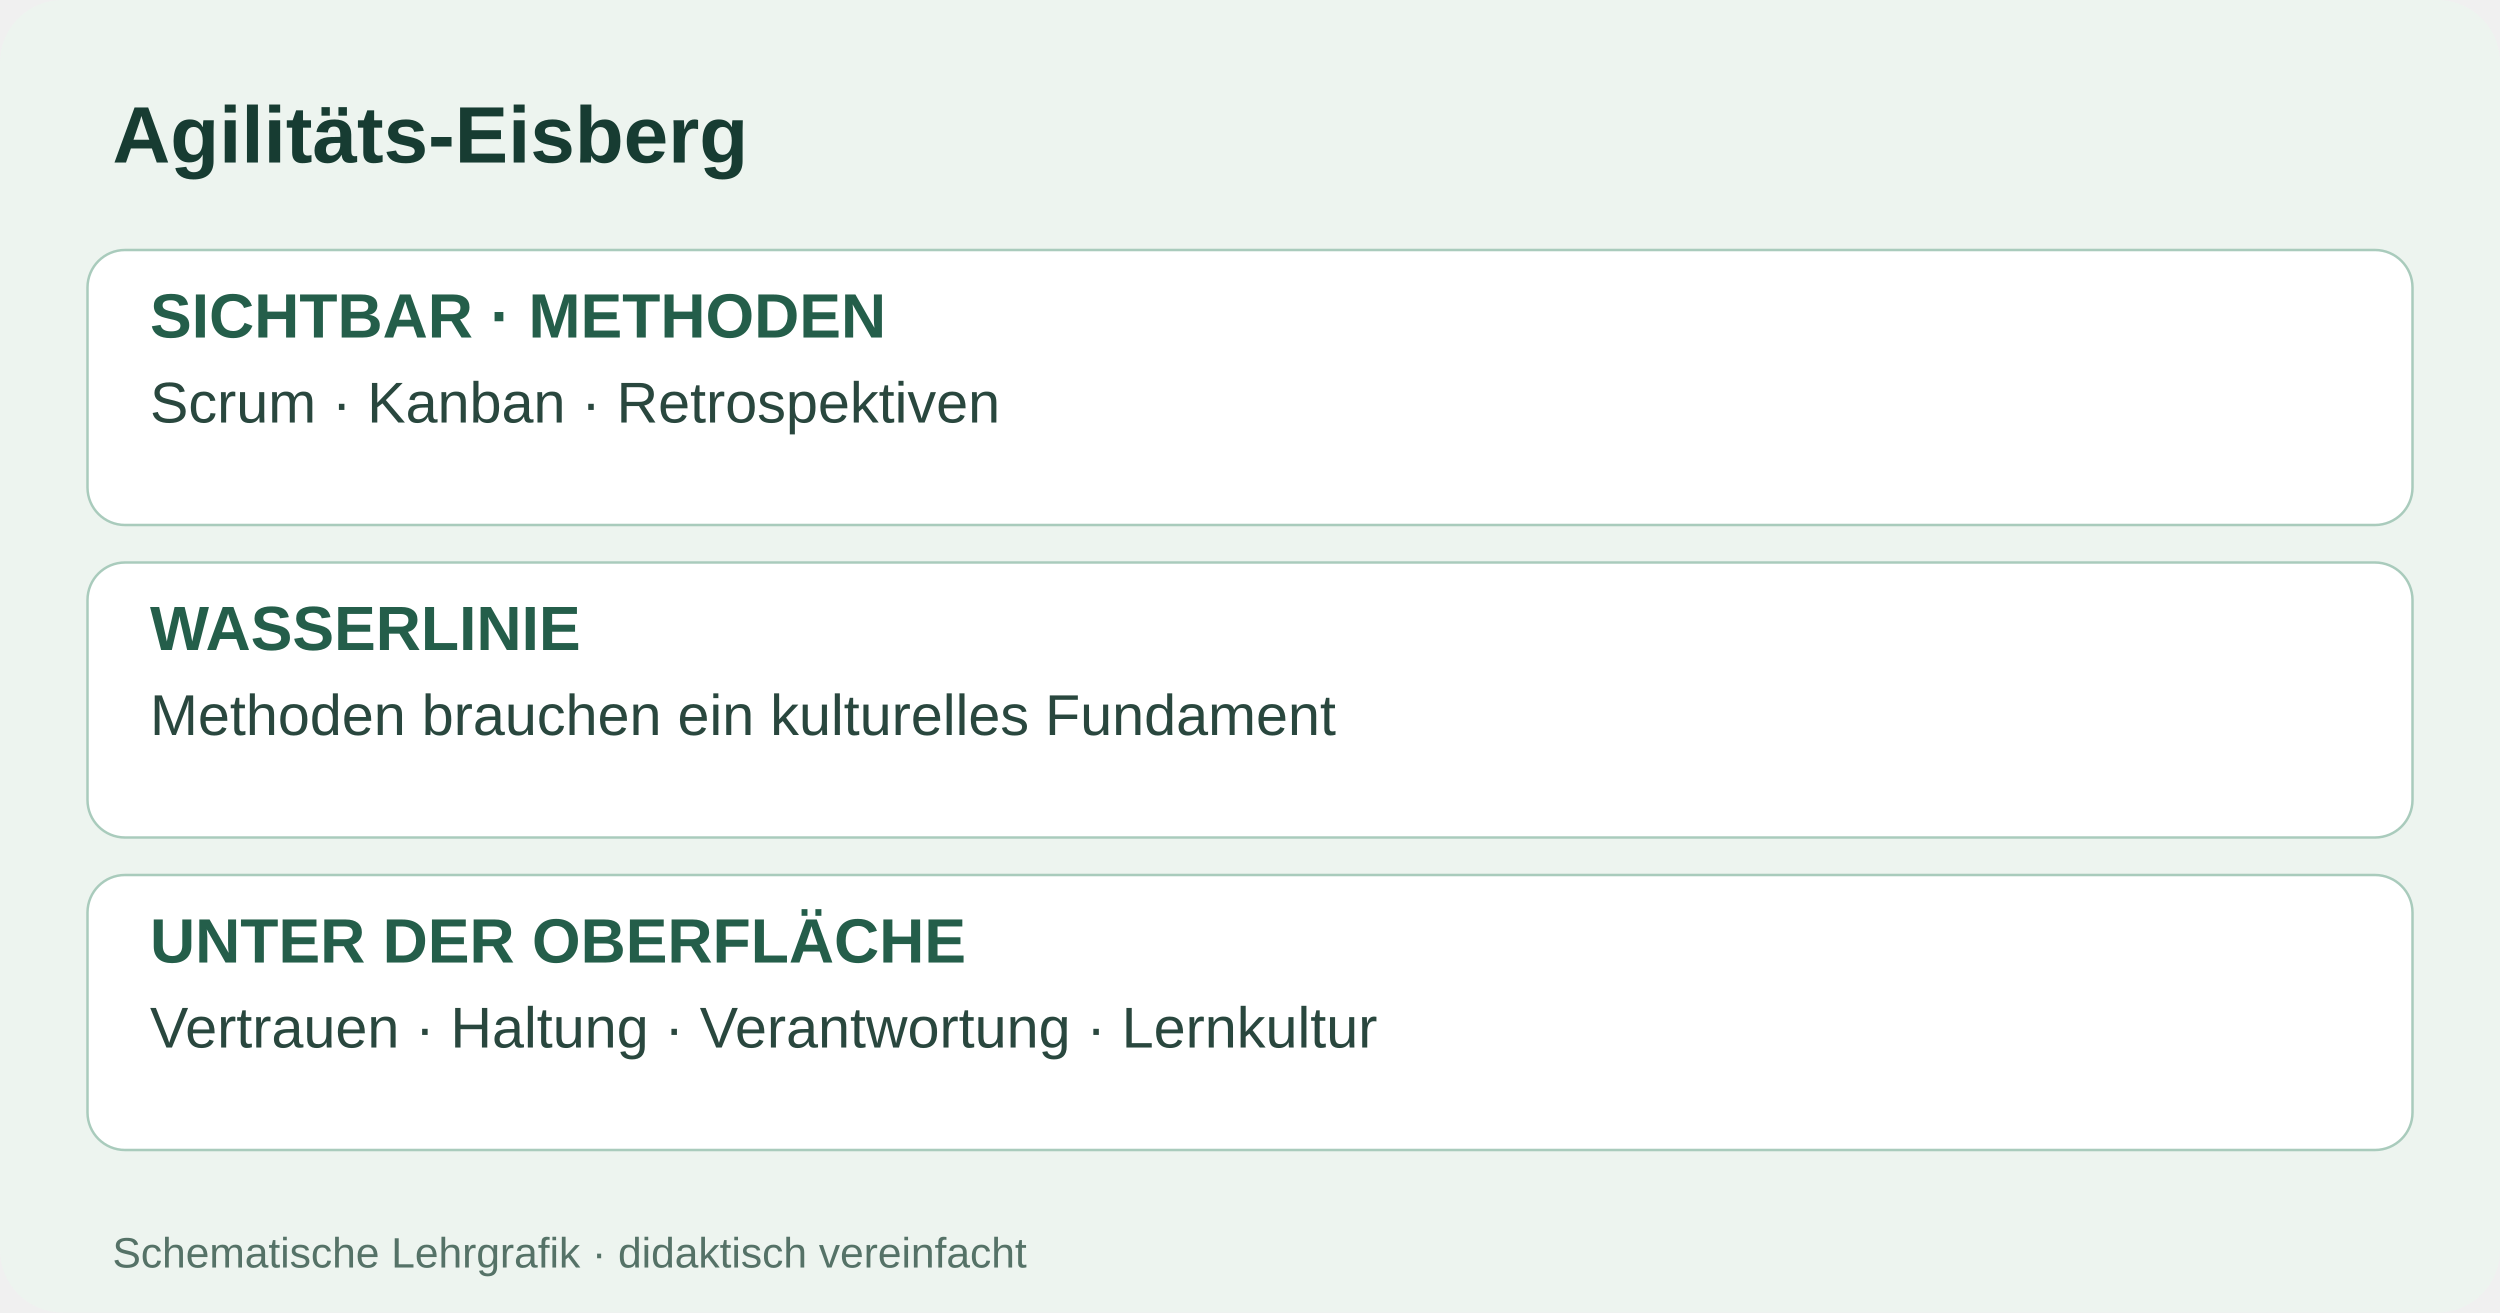
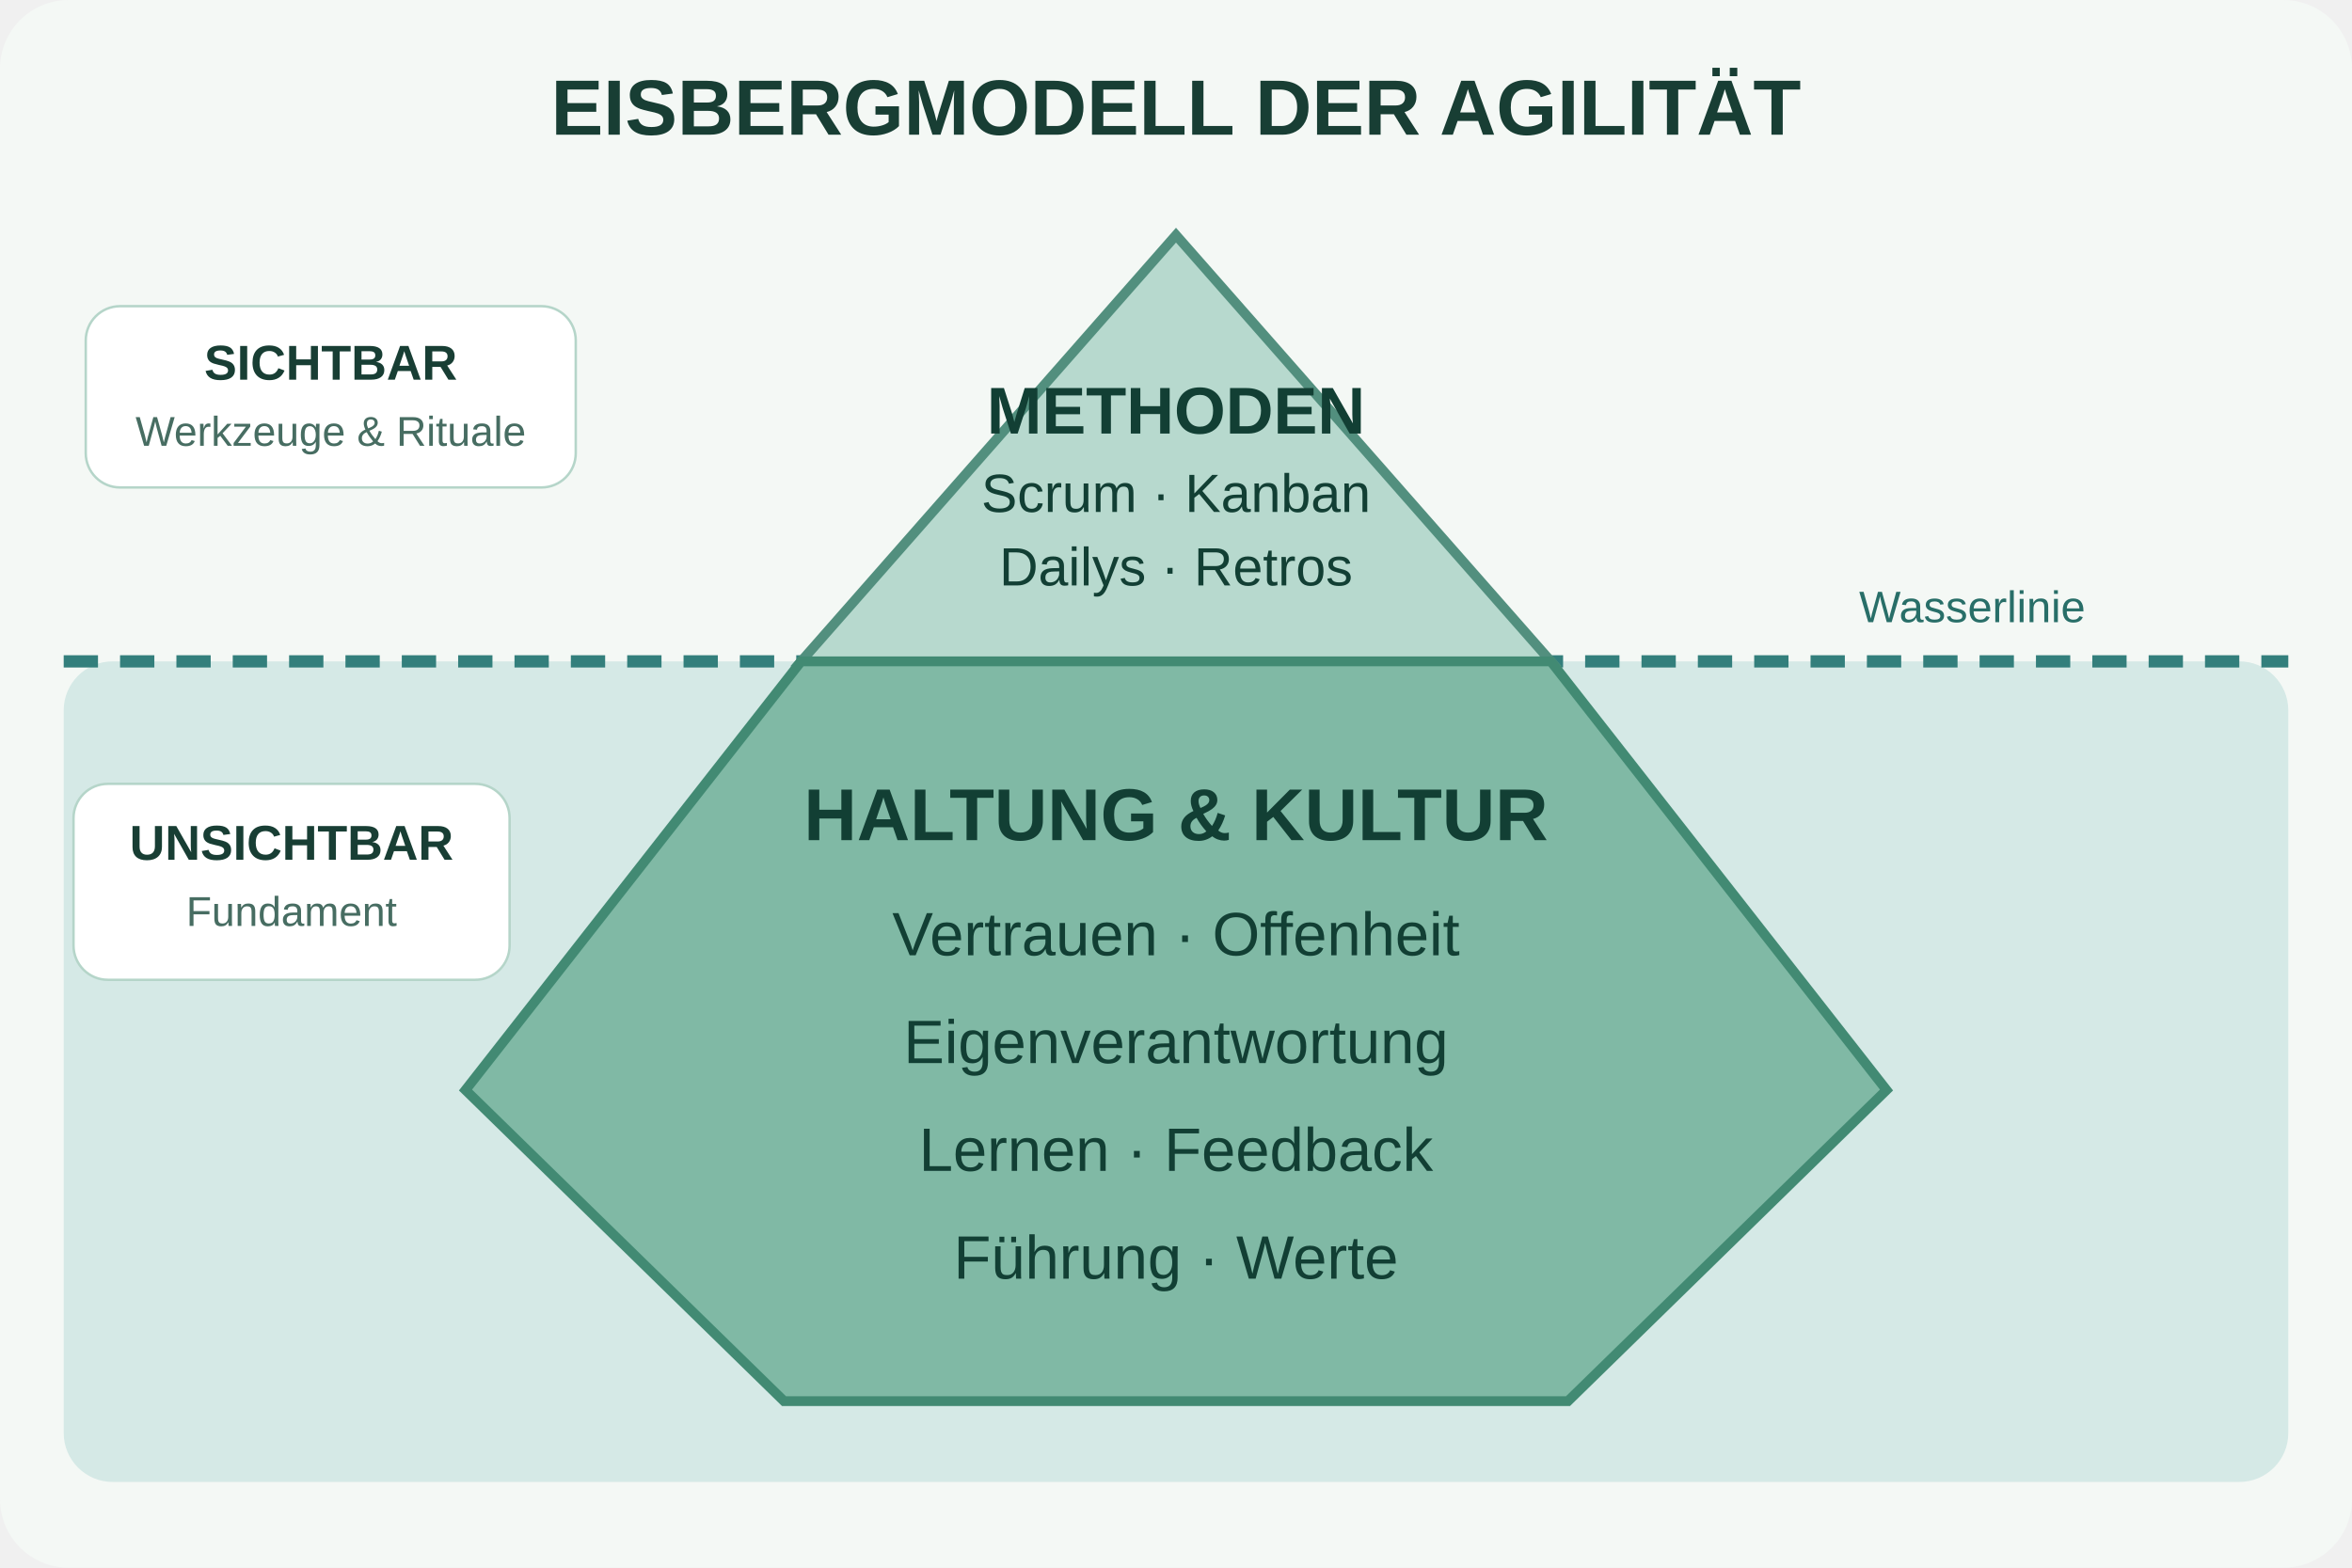
- <svg xmlns="http://www.w3.org/2000/svg" viewBox="0 0 1000 525" role="img">
-   <rect width="1000" height="525" rx="25" fill="#edf4ef" />
-   <text x="45" y="65" font-family="Arial,sans-serif" font-size="32" font-weight="bold" fill="#173c32">Agilitäts-Eisberg</text>
-   <rect x="35" y="100" width="930" height="110" rx="15" fill="white" stroke="#a9cbbc" />
-   <text x="60" y="135" font-family="Arial,sans-serif" font-size="25" font-weight="bold" fill="#245e4a">SICHTBAR · METHODEN</text>
-   <text x="60" y="169" font-family="Arial,sans-serif" font-size="23" fill="#29473e">Scrum · Kanban · Retrospektiven</text>
-   <rect x="35" y="225" width="930" height="110" rx="15" fill="white" stroke="#a9cbbc" />
-   <text x="60" y="260" font-family="Arial,sans-serif" font-size="25" font-weight="bold" fill="#245e4a">WASSERLINIE</text>
-   <text x="60" y="294" font-family="Arial,sans-serif" font-size="23" fill="#29473e">Methoden brauchen ein kulturelles Fundament</text>
-   <rect x="35" y="350" width="930" height="110" rx="15" fill="white" stroke="#a9cbbc" />
-   <text x="60" y="385" font-family="Arial,sans-serif" font-size="25" font-weight="bold" fill="#245e4a">UNTER DER OBERFLÄCHE</text>
-   <text x="60" y="419" font-family="Arial,sans-serif" font-size="23" fill="#29473e">Vertrauen · Haltung · Verantwortung · Lernkultur</text>
-   <text x="45" y="507" font-family="Arial,sans-serif" font-size="17" fill="#557267">Schematische Lehrgrafik · didaktisch vereinfacht</text>
+ <svg xmlns="http://www.w3.org/2000/svg" viewBox="0 0 960 640" role="img" aria-label="Agilitäts-Eisbergmodell mit sichtbaren Methoden oberhalb und Werten und Kultur unterhalb der Wasserlinie">
+   <rect width="960" height="640" rx="28" fill="#f4f8f5" />
+   <text x="480" y="55" font-family="Arial,sans-serif" font-size="32" font-weight="700" fill="#183e34" text-anchor="middle">EISBERGMODELL DER AGILITÄT</text>
+   <rect x="26" y="270" width="908" height="335" rx="20" fill="#d5e9e6" />
+   <path d="M26 270 H934" stroke="#337f7c" stroke-width="5" stroke-dasharray="14 9" />
+   <path d="M480 96 L327 270 H633 Z" fill="#b7d9ce" stroke="#528f7e" stroke-width="4" />
+   <path d="M327 270 L190 445 L320 572 L640 572 L770 445 L633 270 Z" fill="#80b9a5" stroke="#428a73" stroke-width="4" />
+   <g font-family="Arial,sans-serif" text-anchor="middle" fill="#123f34">
+     <text x="480" y="177" font-size="27" font-weight="700">METHODEN</text>
+     <text x="480" y="209" font-size="22">Scrum · Kanban</text>
+     <text x="480" y="239" font-size="22">Dailys · Retros</text>
+     <text x="480" y="343" font-size="30" font-weight="700">HALTUNG &amp; KULTUR</text>
+     <text x="480" y="390" font-size="25">Vertrauen · Offenheit</text>
+     <text x="480" y="434" font-size="25">Eigenverantwortung</text>
+     <text x="480" y="478" font-size="25">Lernen · Feedback</text>
+     <text x="480" y="522" font-size="25">Führung · Werte</text>
+   </g>
+   <rect x="35" y="125" width="200" height="74" rx="14" fill="#ffffff" stroke="#b5d5c9" />
+   <text x="135" y="155" font-family="Arial,sans-serif" font-size="20" font-weight="700" fill="#183e34" text-anchor="middle">SICHTBAR</text>
+   <text x="135" y="182" font-family="Arial,sans-serif" font-size="17" fill="#476d62" text-anchor="middle">Werkzeuge &amp; Rituale</text>
+   <rect x="30" y="320" width="178" height="80" rx="14" fill="#ffffff" stroke="#b5d5c9" />
+   <text x="119" y="351" font-family="Arial,sans-serif" font-size="20" font-weight="700" fill="#183e34" text-anchor="middle">UNSICHTBAR</text>
+   <text x="119" y="378" font-family="Arial,sans-serif" font-size="17" fill="#476d62" text-anchor="middle">Fundament</text>
+   <text x="805" y="254" font-family="Arial,sans-serif" font-size="18" fill="#286e68" text-anchor="middle">Wasserlinie</text>
</svg>
